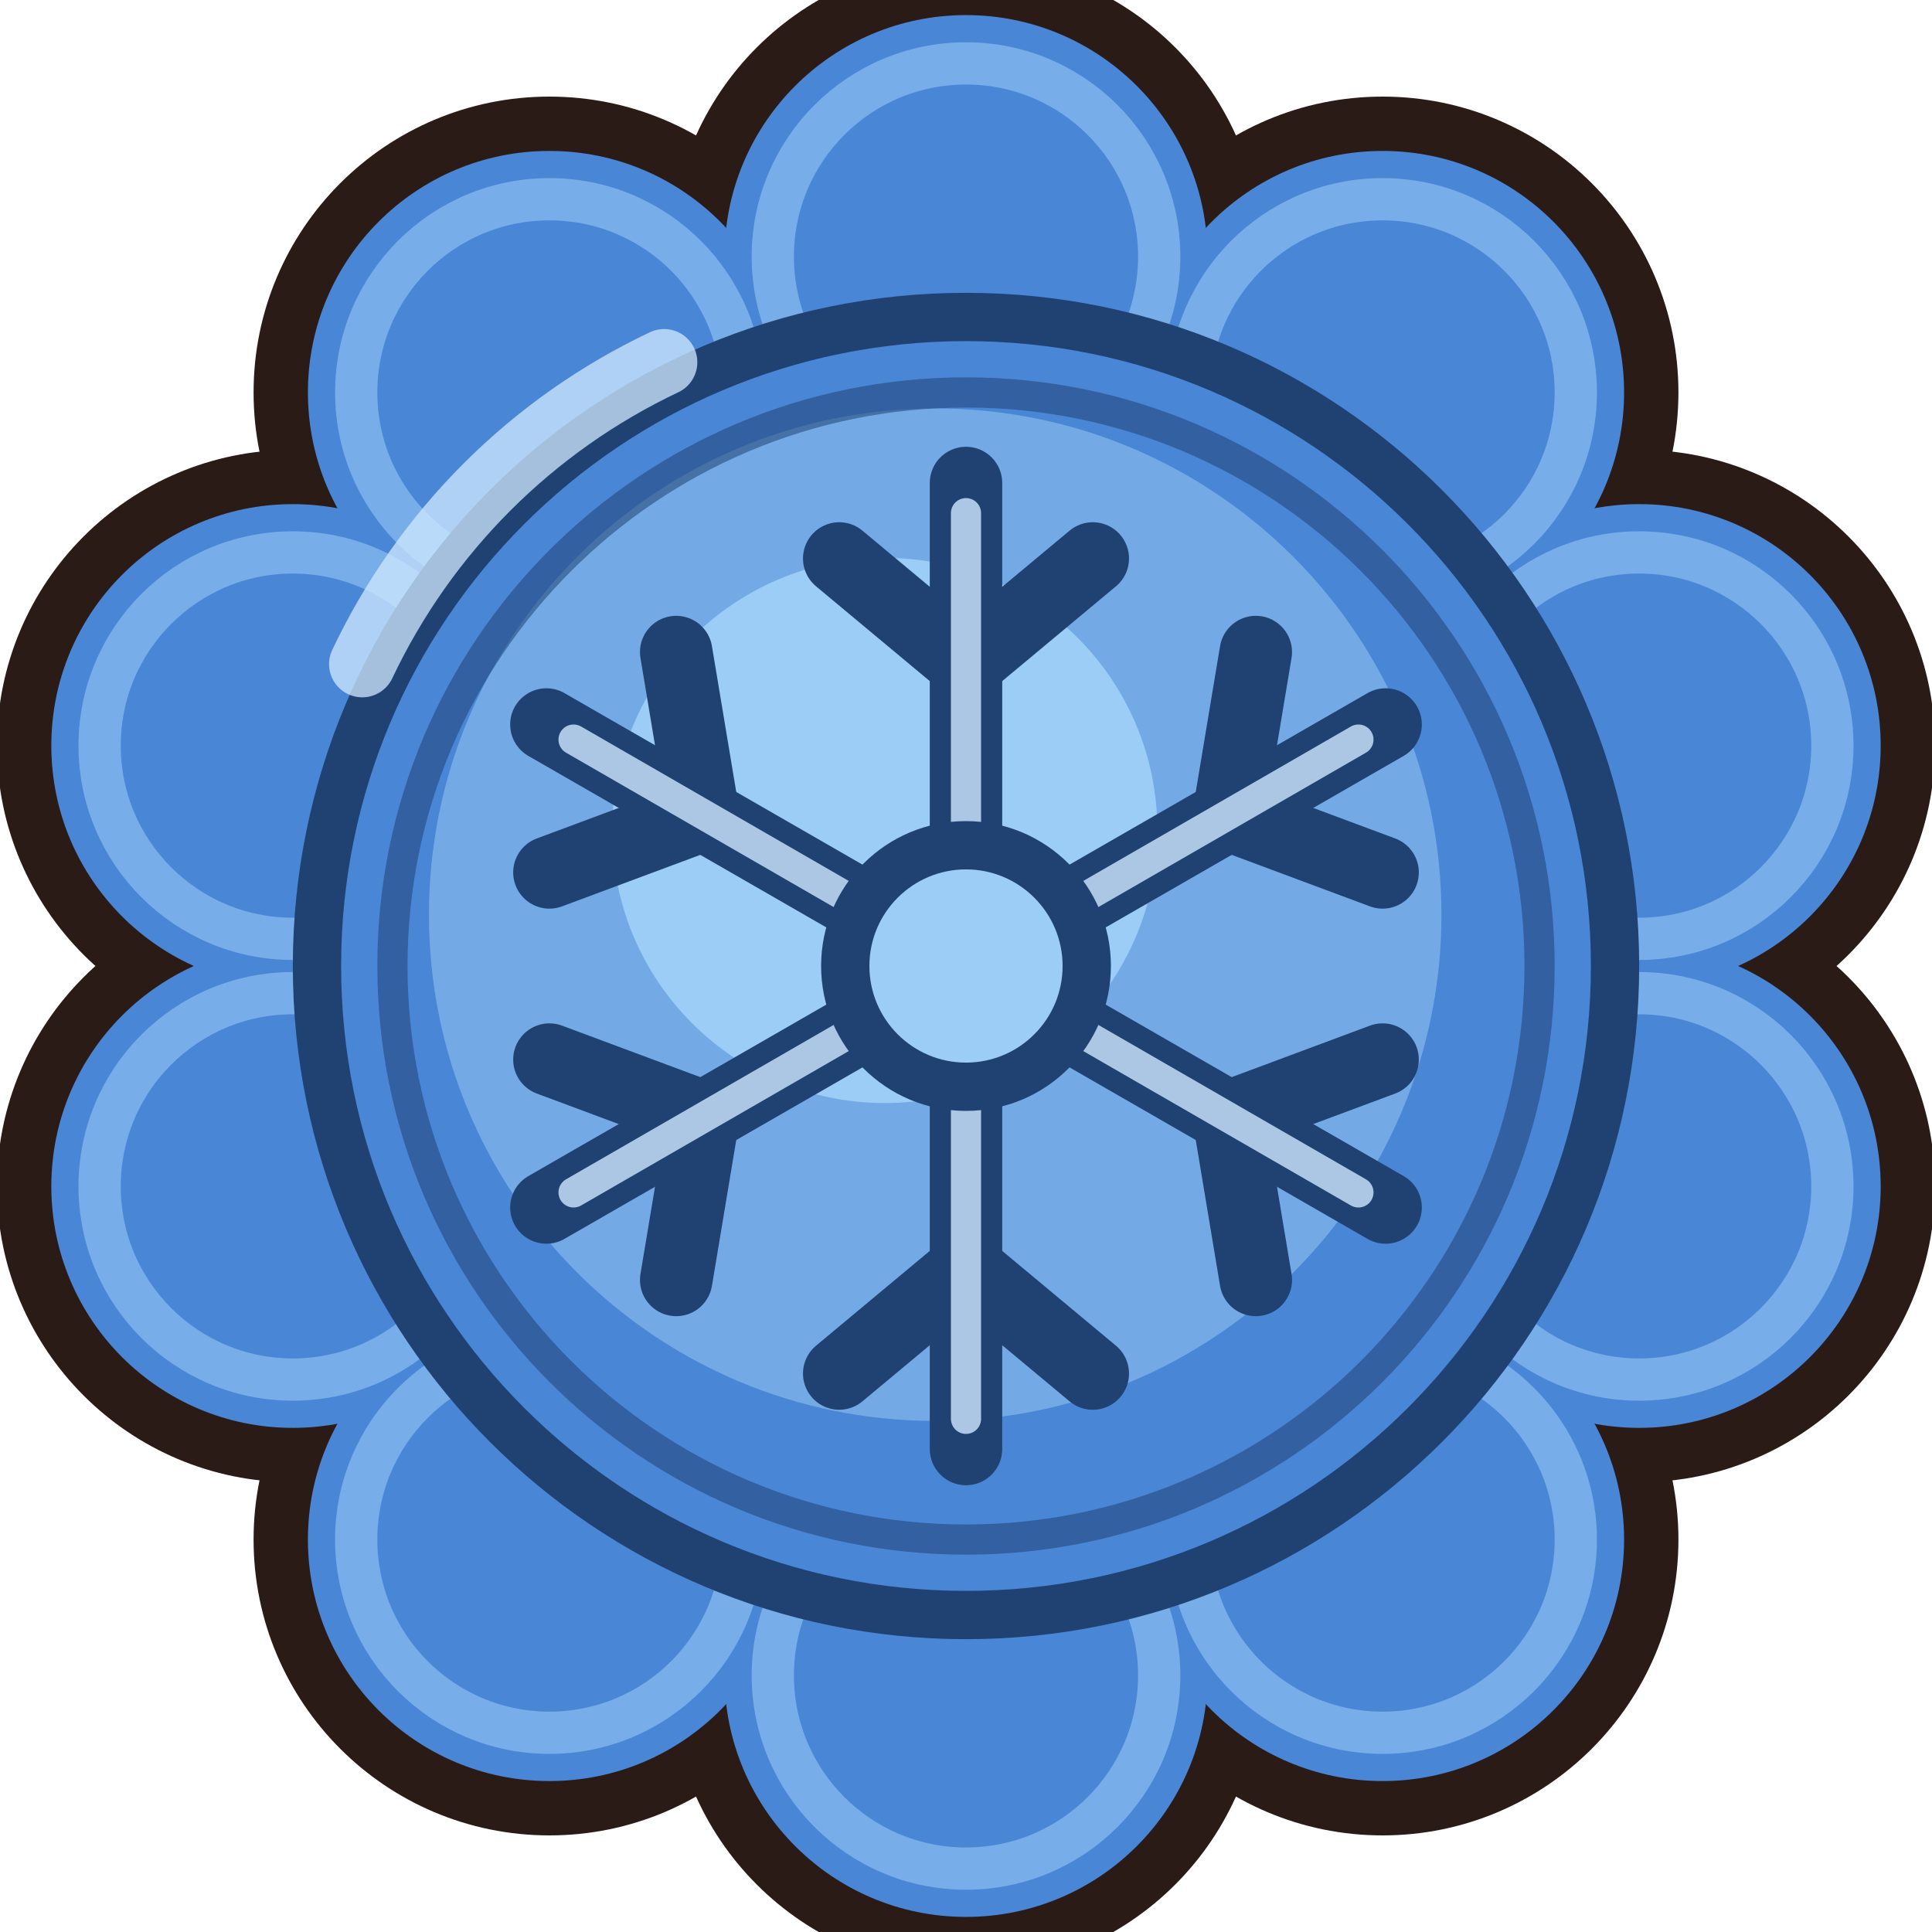
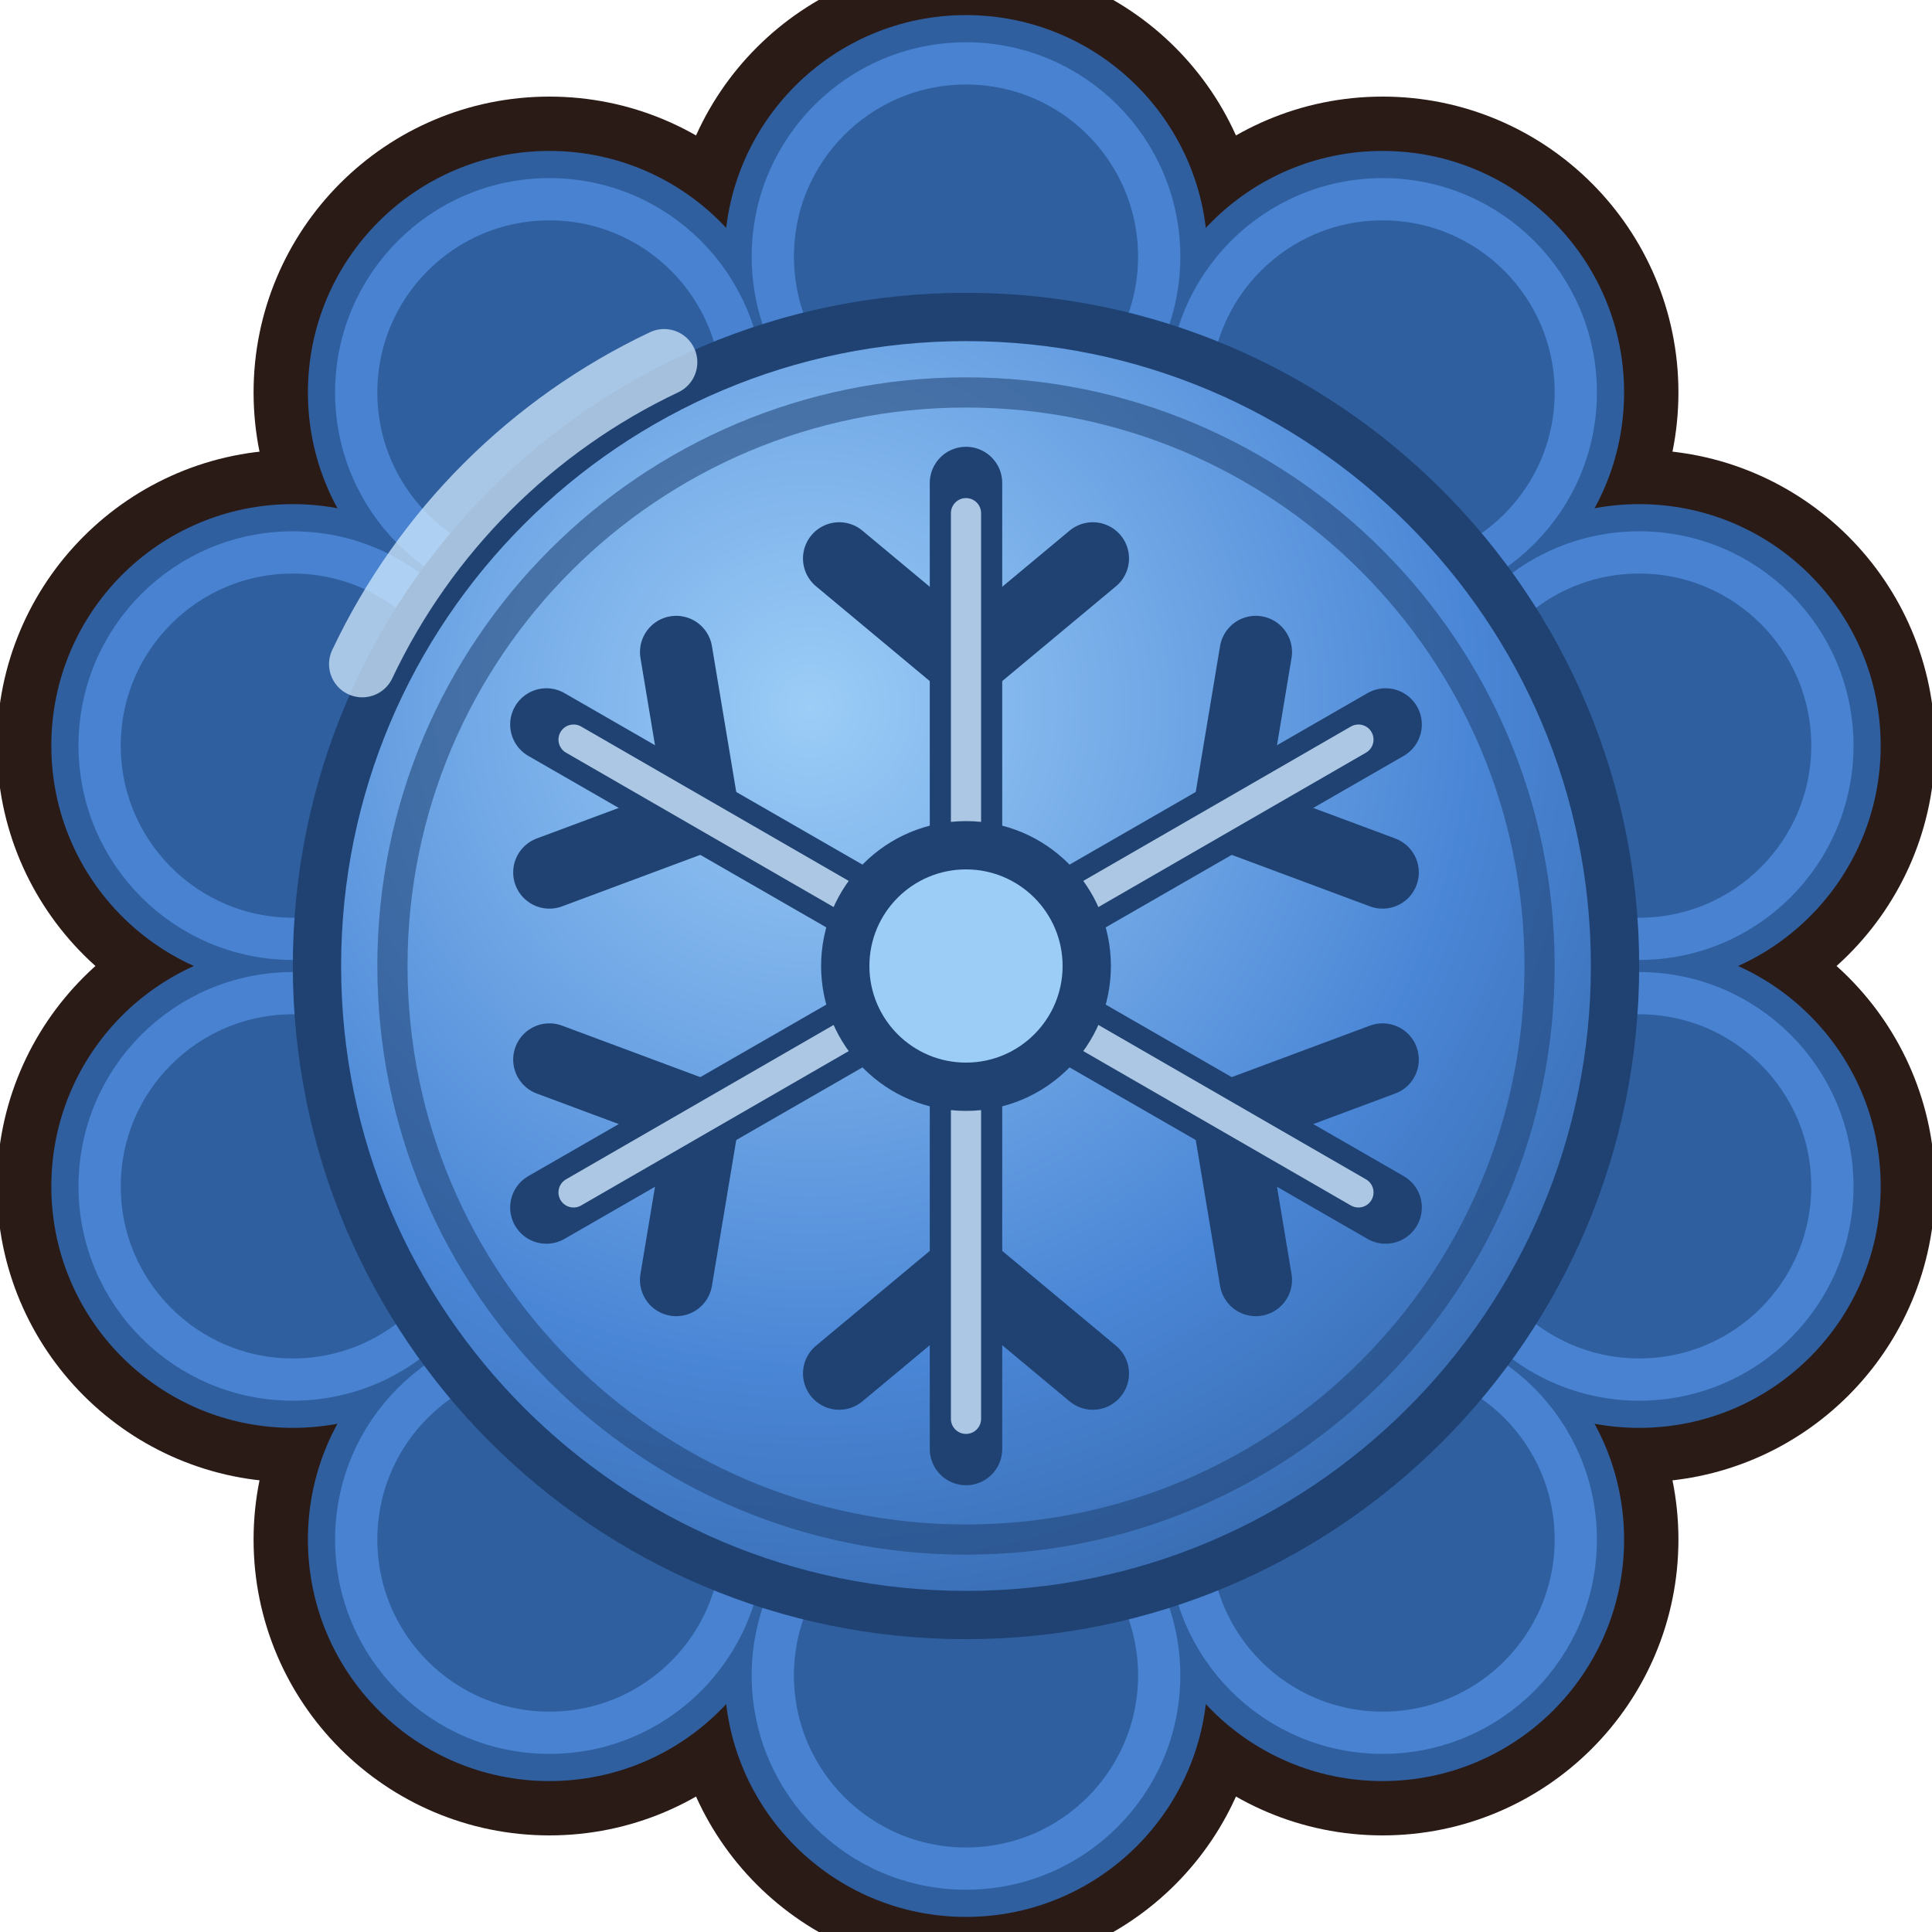
<svg xmlns="http://www.w3.org/2000/svg" viewBox="0 0 64 64">
-   <g fill="#4a86d6" stroke="#2b1b17" stroke-width="3.6">
+   <defs>
+     <radialGradient id="tile-blue-g" cx=".38" cy=".3" r=".85">
+       <stop offset="0" stop-color="#9ccdf7" />
+       <stop offset=".6" stop-color="#4a86d6" />
+       <stop offset="1" stop-color="#2f5f9f" />
+     </radialGradient>
+   </defs>
+   <g fill="#2f5f9f" stroke="#2b1b17" stroke-width="3.6">
    <circle cx="32" cy="8.5" r="8" />
    <circle cx="45.8" cy="13" r="8" />
    <circle cx="54.3" cy="24.7" r="8" />
    <circle cx="54.3" cy="39.3" r="8" />
    <circle cx="45.8" cy="51" r="8" />
    <circle cx="32" cy="55.5" r="8" />
    <circle cx="18.2" cy="51" r="8" />
    <circle cx="9.7" cy="39.3" r="8" />
    <circle cx="9.7" cy="24.7" r="8" />
    <circle cx="18.2" cy="13" r="8" />
    <circle cx="32" cy="32" r="24" stroke="none" />
  </g>
-   <g fill="#4a86d6">
+   <g fill="#2f5f9f">
    <circle cx="32" cy="8.5" r="8" />
    <circle cx="45.8" cy="13" r="8" />
    <circle cx="54.3" cy="24.7" r="8" />
    <circle cx="54.3" cy="39.3" r="8" />
    <circle cx="45.8" cy="51" r="8" />
    <circle cx="32" cy="55.5" r="8" />
    <circle cx="18.2" cy="51" r="8" />
    <circle cx="9.7" cy="39.3" r="8" />
    <circle cx="9.7" cy="24.7" r="8" />
    <circle cx="18.2" cy="13" r="8" />
    <circle cx="32" cy="32" r="24" />
  </g>
-   <g fill="none" stroke="#77ade8" stroke-width="1.4">
+   <g fill="none" stroke="#4a86d6" stroke-width="1.4" opacity=".9">
    <circle cx="32" cy="8.5" r="6.4" />
    <circle cx="45.8" cy="13" r="6.4" />
    <circle cx="54.3" cy="24.7" r="6.4" />
    <circle cx="54.3" cy="39.3" r="6.4" />
    <circle cx="45.8" cy="51" r="6.4" />
    <circle cx="32" cy="55.5" r="6.4" />
    <circle cx="18.2" cy="51" r="6.4" />
    <circle cx="9.7" cy="39.3" r="6.4" />
    <circle cx="9.7" cy="24.7" r="6.4" />
    <circle cx="18.2" cy="13" r="6.4" />
  </g>
-   <circle cx="32" cy="32" r="21.5" fill="#4a86d6" stroke="#1f4272" stroke-width="1.6" />
-   <circle cx="30.98" cy="30.3" r="16.77" fill="#73aae6" stroke="none" />
-   <circle cx="29.31" cy="27.51" r="9.03" fill="#9ccdf7" stroke="none" />
+   <circle cx="32" cy="32" r="21.5" fill="url(#tile-blue-g)" stroke="#1f4272" stroke-width="1.6" />
  <circle cx="32" cy="32" r="19" fill="none" stroke="#1f4272" stroke-width="1" opacity=".55" />
  <g stroke="#1f4272" stroke-width="2.4" stroke-linecap="round" fill="none">
    <path d="M32 32L32 16" />
    <path d="M32 22L27.8 18.5" />
    <path d="M32 22L36.2 18.5" />
    <path d="M32 32L45.9 24" />
    <path d="M40.7 27L41.6 21.6" />
    <path d="M40.7 27L45.8 28.9" />
    <path d="M32 32L45.9 40" />
    <path d="M40.7 37L45.8 35.1" />
    <path d="M40.7 37L41.6 42.4" />
    <path d="M32 32L32 48" />
    <path d="M32 42L36.2 45.5" />
    <path d="M32 42L27.8 45.5" />
    <path d="M32 32L18.1 40" />
    <path d="M23.3 37L22.4 42.4" />
    <path d="M23.3 37L18.2 35.1" />
    <path d="M32 32L18.1 24" />
    <path d="M23.3 27L18.2 28.9" />
    <path d="M23.3 27L22.4 21.6" />
  </g>
  <g stroke="#d0e9ff" stroke-width="1" stroke-linecap="round" fill="none" opacity=".8">
    <path d="M32 32L32 17" />
    <path d="M32 32L45 24.5" />
    <path d="M32 32L45 39.5" />
    <path d="M32 32L32 47" />
    <path d="M32 32L19 39.5" />
    <path d="M32 32L19 24.5" />
  </g>
  <circle cx="32" cy="32" r="4" fill="#9ccdf7" stroke="#1f4272" stroke-width="1.6" />
  <path d="M12 22A21 21 0 0 1 22 12" fill="none" stroke="#d0e9ff" stroke-width="2.2" stroke-linecap="round" opacity=".75" />
</svg>
